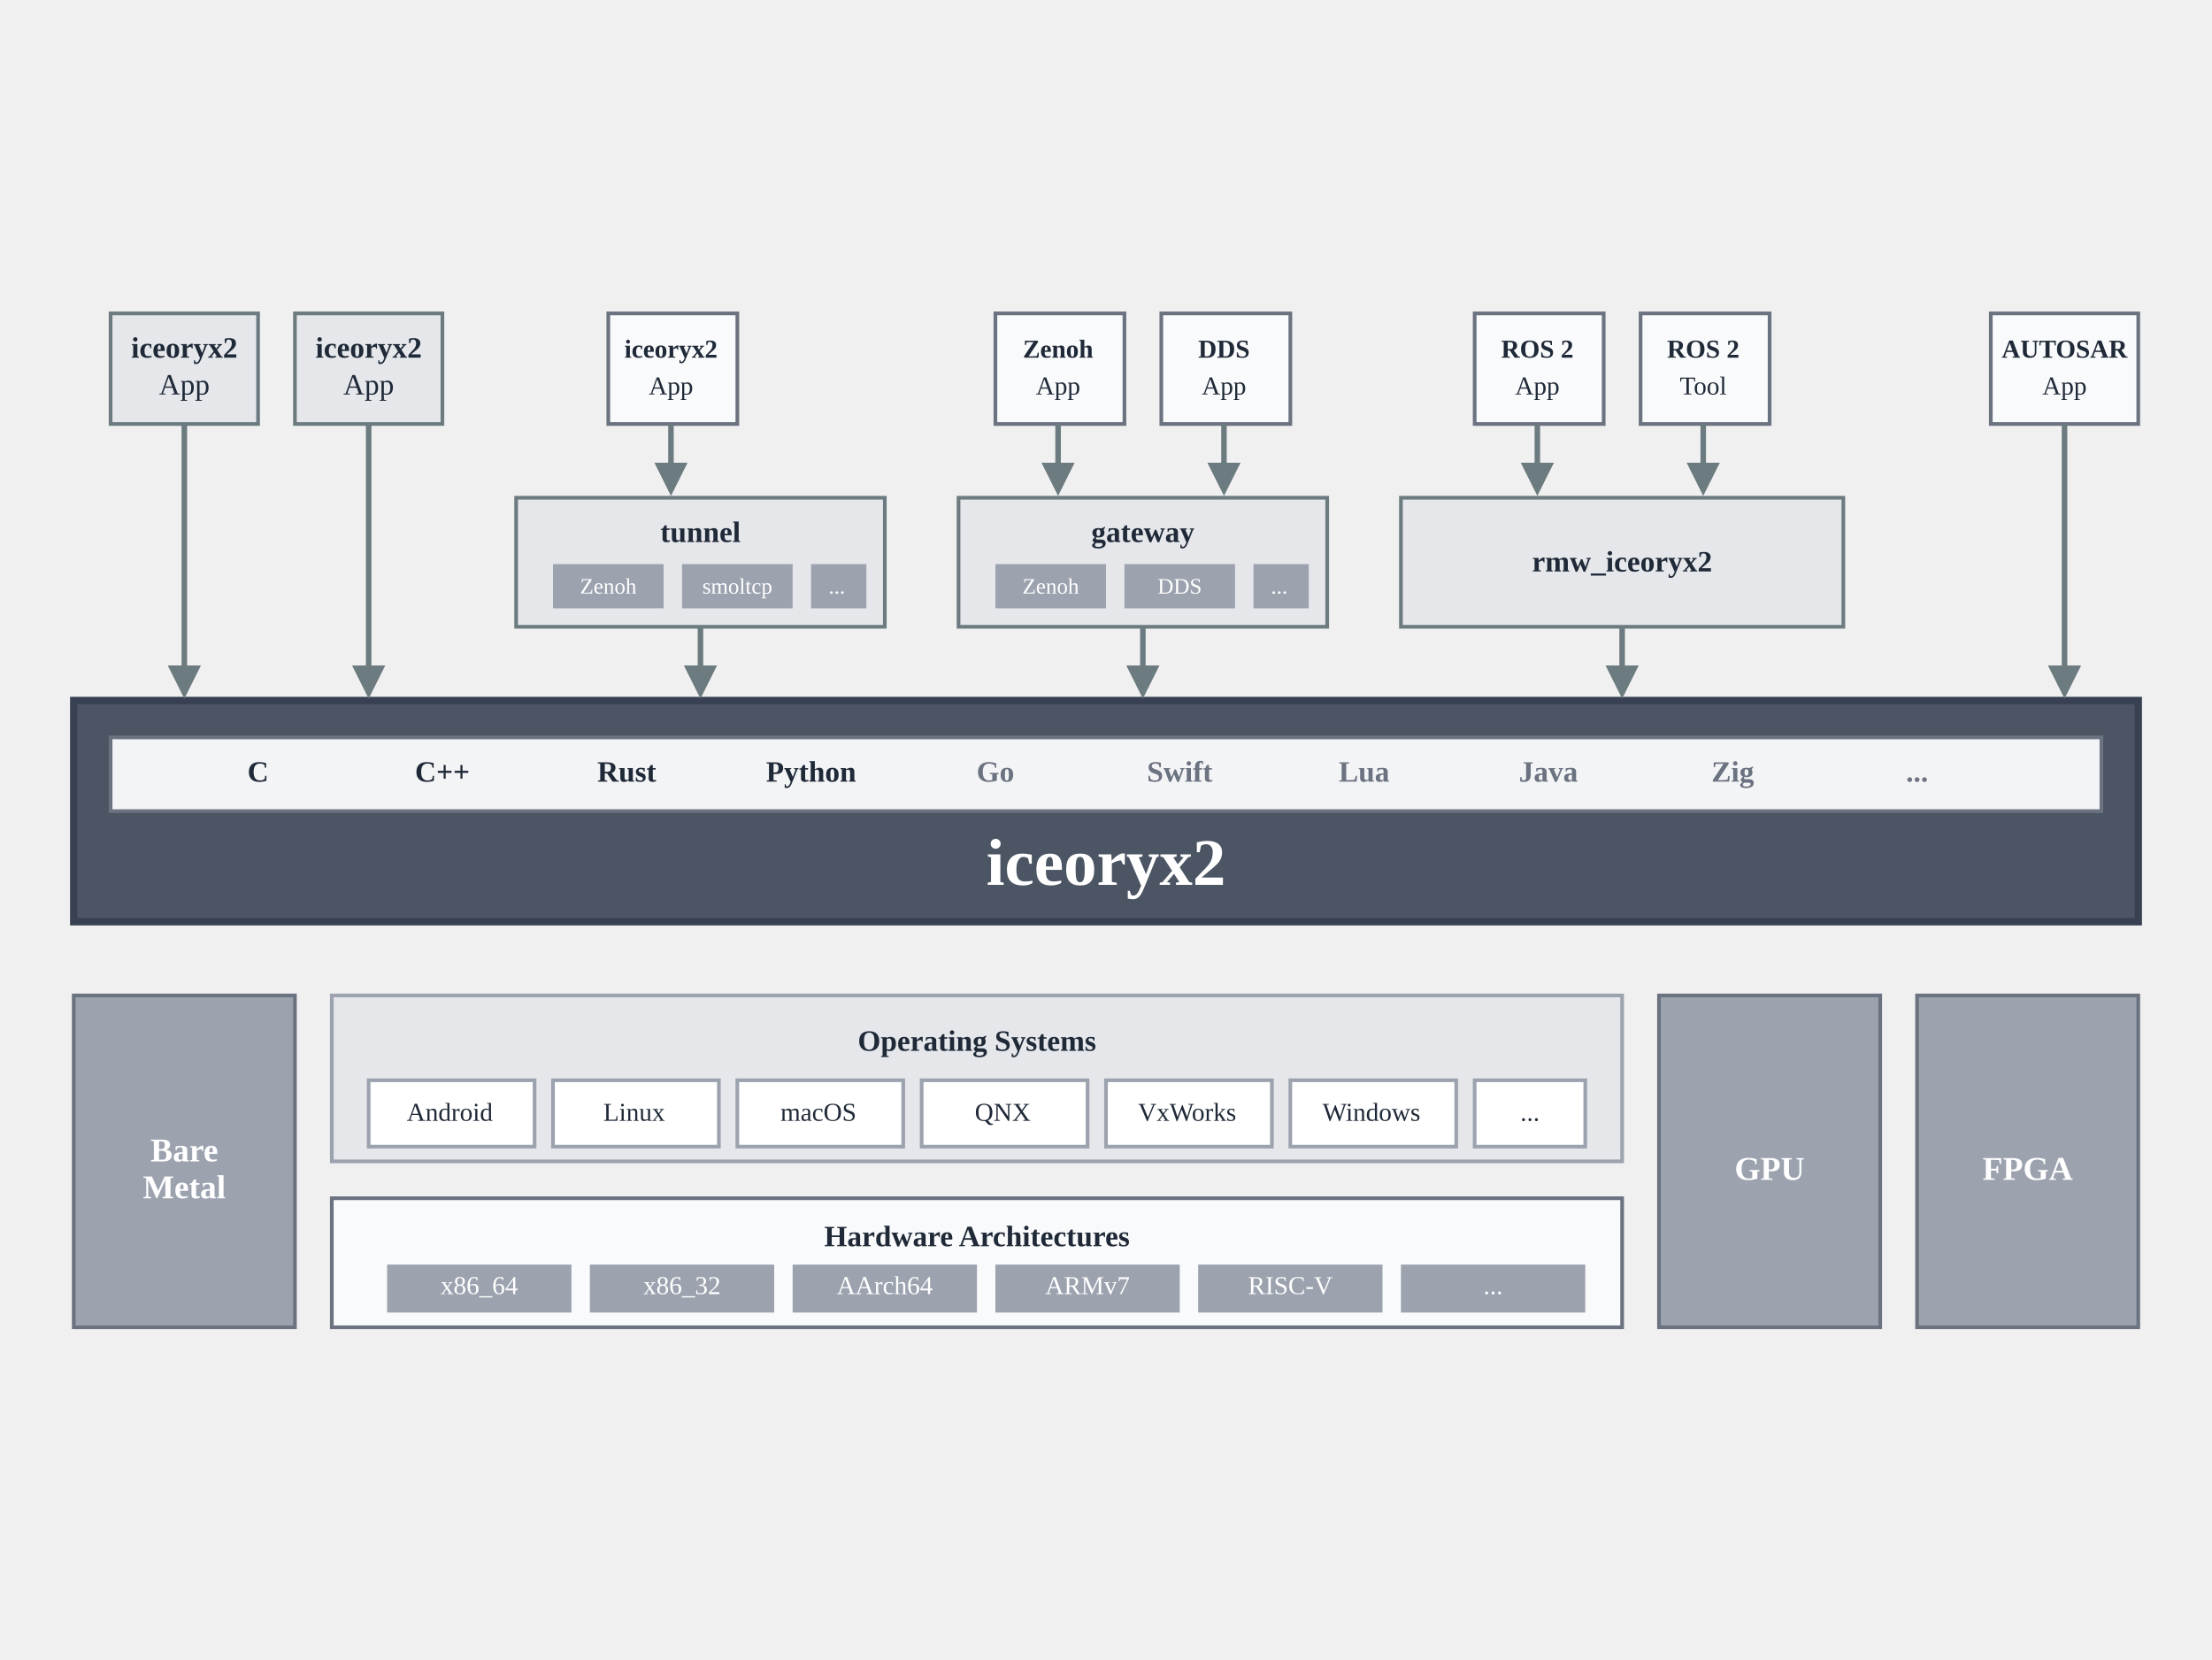
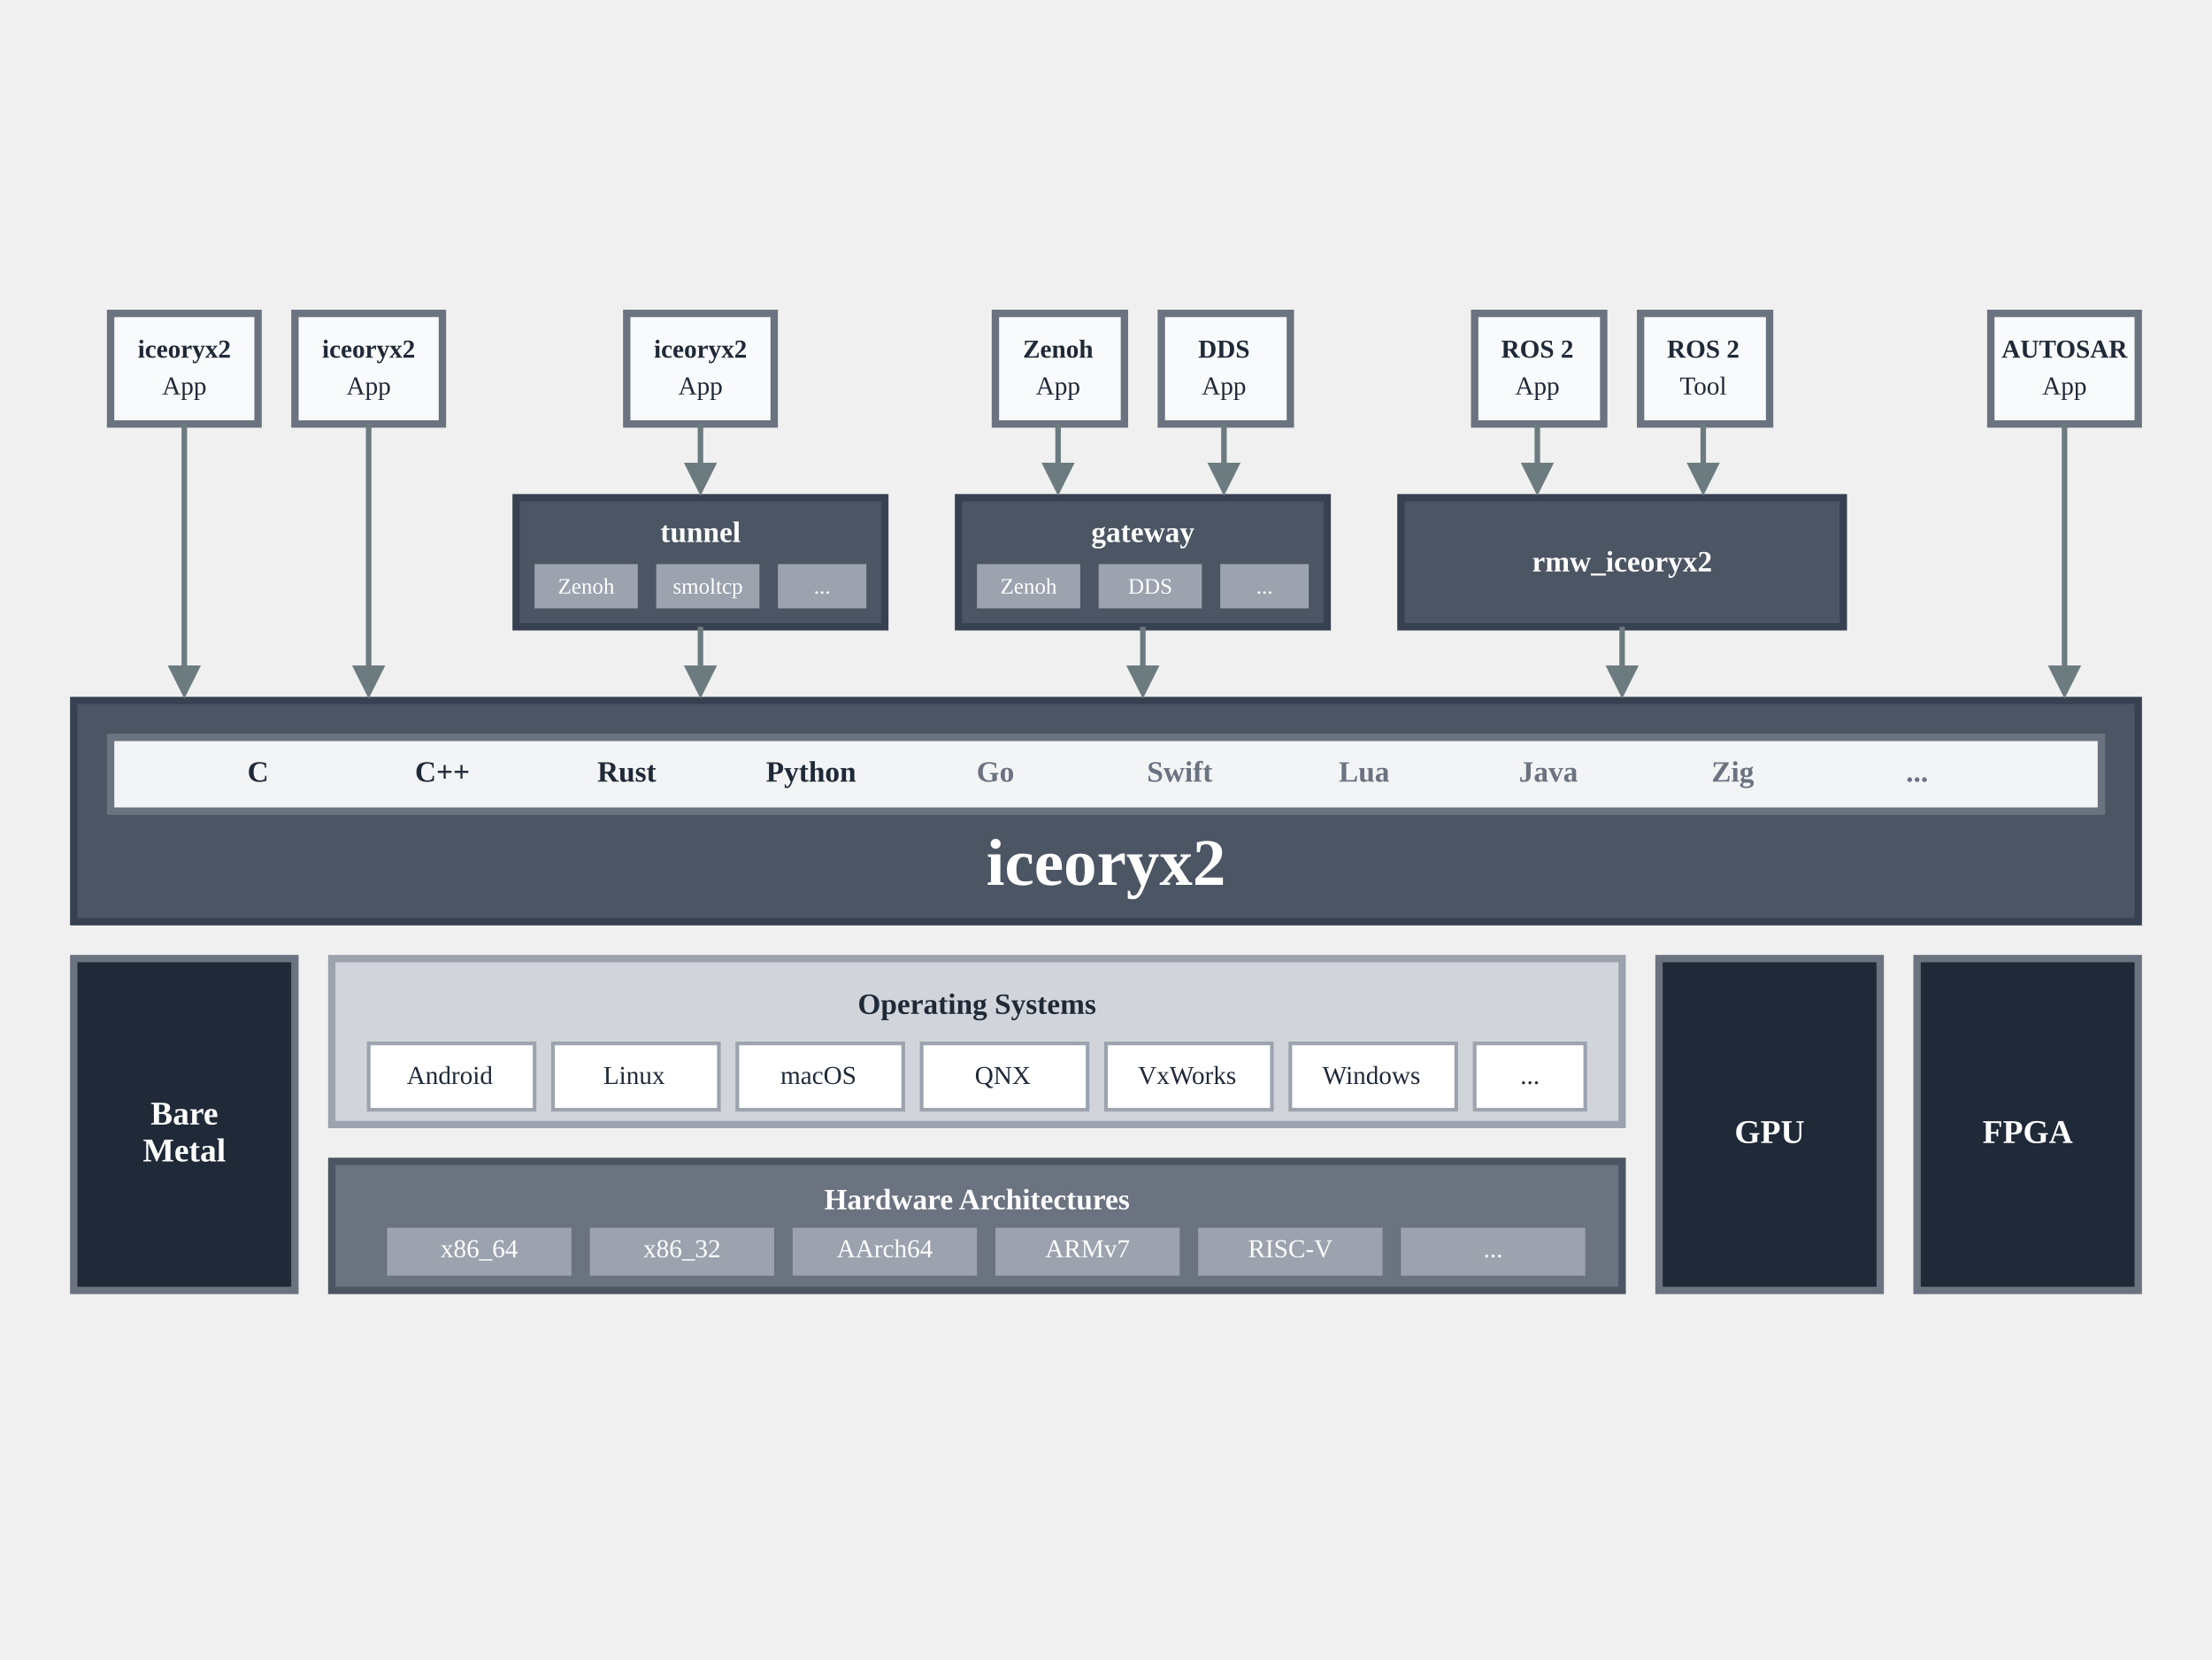
<svg xmlns="http://www.w3.org/2000/svg" viewBox="0 0 600 450">
  <defs>
    <marker id="arrow" markerWidth="6" markerHeight="6" refX="5" refY="3" orient="auto">
      <polygon points="0,0 0,6 6,3" fill="#6c7b7f" />
    </marker>
  </defs>
  <rect width="600" height="450" fill="transparent" />
-   <rect x="30" y="85" width="40" height="30" fill="#e5e7eb" stroke="#6c7b7f" stroke-width="1" />
-   <text x="50" y="97" text-anchor="middle" font-size="8" font-weight="bold" fill="#1f2937">iceoryx2</text>
-   <text x="50" y="107" text-anchor="middle" font-size="8" fill="#1f2937">App</text>
-   <rect x="80" y="85" width="40" height="30" fill="#e5e7eb" stroke="#6c7b7f" stroke-width="1" />
-   <text x="100" y="97" text-anchor="middle" font-size="8" font-weight="bold" fill="#1f2937">iceoryx2</text>
-   <text x="100" y="107" text-anchor="middle" font-size="8" fill="#1f2937">App</text>
-   <rect x="165" y="85" width="35" height="30" fill="#f9fafb" stroke="#6b7280" stroke-width="1" />
-   <text x="182" y="97" text-anchor="middle" font-size="7" font-weight="bold" fill="#1f2937">iceoryx2</text>
-   <text x="182" y="107" text-anchor="middle" font-size="7" fill="#1f2937">App</text>
-   <rect x="270" y="85" width="35" height="30" fill="#f9fafb" stroke="#6b7280" stroke-width="1" />
+   <rect x="30" y="85" width="40" height="30" fill="#f9fafb" stroke="#6b7280" stroke-width="2" />
+   <text x="50" y="97" text-anchor="middle" font-size="7" font-weight="bold" fill="#1f2937">iceoryx2</text>
+   <text x="50" y="107" text-anchor="middle" font-size="7" fill="#1f2937">App</text>
+   <rect x="80" y="85" width="40" height="30" fill="#f9fafb" stroke="#6b7280" stroke-width="2" />
+   <text x="100" y="97" text-anchor="middle" font-size="7" font-weight="bold" fill="#1f2937">iceoryx2</text>
+   <text x="100" y="107" text-anchor="middle" font-size="7" fill="#1f2937">App</text>
+   <rect x="170" y="85" width="40" height="30" fill="#f9fafb" stroke="#6b7280" stroke-width="2" />
+   <text x="190" y="97" text-anchor="middle" font-size="7" font-weight="bold" fill="#1f2937">iceoryx2</text>
+   <text x="190" y="107" text-anchor="middle" font-size="7" fill="#1f2937">App</text>
+   <rect x="270" y="85" width="35" height="30" fill="#f9fafb" stroke="#6b7280" stroke-width="2" />
  <text x="287" y="97" text-anchor="middle" font-size="7" font-weight="bold" fill="#1f2937">Zenoh</text>
  <text x="287" y="107" text-anchor="middle" font-size="7" fill="#1f2937">App</text>
-   <rect x="315" y="85" width="35" height="30" fill="#f9fafb" stroke="#6b7280" stroke-width="1" />
+   <rect x="315" y="85" width="35" height="30" fill="#f9fafb" stroke="#6b7280" stroke-width="2" />
  <text x="332" y="97" text-anchor="middle" font-size="7" font-weight="bold" fill="#1f2937">DDS</text>
  <text x="332" y="107" text-anchor="middle" font-size="7" fill="#1f2937">App</text>
-   <rect x="400" y="85" width="35" height="30" fill="#f9fafb" stroke="#6b7280" stroke-width="1" />
+   <rect x="400" y="85" width="35" height="30" fill="#f9fafb" stroke="#6b7280" stroke-width="2" />
  <text x="417" y="97" text-anchor="middle" font-size="7" font-weight="bold" fill="#1f2937">ROS 2</text>
  <text x="417" y="107" text-anchor="middle" font-size="7" fill="#1f2937">App</text>
-   <rect x="445" y="85" width="35" height="30" fill="#f9fafb" stroke="#6b7280" stroke-width="1" />
+   <rect x="445" y="85" width="35" height="30" fill="#f9fafb" stroke="#6b7280" stroke-width="2" />
  <text x="462" y="97" text-anchor="middle" font-size="7" font-weight="bold" fill="#1f2937">ROS 2</text>
  <text x="462" y="107" text-anchor="middle" font-size="7" fill="#1f2937">Tool</text>
-   <rect x="540" y="85" width="40" height="30" fill="#f9fafb" stroke="#6b7280" stroke-width="1" />
+   <rect x="540" y="85" width="40" height="30" fill="#f9fafb" stroke="#6b7280" stroke-width="2" />
  <text x="560" y="97" text-anchor="middle" font-size="7" font-weight="bold" fill="#1f2937">AUTOSAR</text>
  <text x="560" y="107" text-anchor="middle" font-size="7" fill="#1f2937">App</text>
-   <rect x="140" y="135" width="100" height="35" fill="#e5e7eb" stroke="#6c7b7f" stroke-width="1" />
-   <text x="190" y="147" text-anchor="middle" font-size="8" font-weight="bold" fill="#1f2937">tunnel</text>
-   <rect x="150" y="153" width="30" height="12" fill="#9ca3af" />
-   <text x="165" y="161" text-anchor="middle" font-size="6" fill="white">Zenoh</text>
-   <rect x="185" y="153" width="30" height="12" fill="#9ca3af" />
-   <text x="200" y="161" text-anchor="middle" font-size="6" fill="white">smoltcp</text>
-   <rect x="220" y="153" width="15" height="12" fill="#9ca3af" />
-   <text x="227" y="161" text-anchor="middle" font-size="6" fill="white">...</text>
-   <rect x="260" y="135" width="100" height="35" fill="#e5e7eb" stroke="#6c7b7f" stroke-width="1" />
-   <text x="310" y="147" text-anchor="middle" font-size="8" font-weight="bold" fill="#1f2937">gateway</text>
-   <rect x="270" y="153" width="30" height="12" fill="#9ca3af" />
-   <text x="285" y="161" text-anchor="middle" font-size="6" fill="white">Zenoh</text>
-   <rect x="305" y="153" width="30" height="12" fill="#9ca3af" />
-   <text x="320" y="161" text-anchor="middle" font-size="6" fill="white">DDS</text>
-   <rect x="340" y="153" width="15" height="12" fill="#9ca3af" />
-   <text x="347" y="161" text-anchor="middle" font-size="6" fill="white">...</text>
-   <rect x="380" y="135" width="120" height="35" fill="#e5e7eb" stroke="#6c7b7f" stroke-width="1" />
-   <text x="440" y="155" text-anchor="middle" font-size="8" font-weight="bold" fill="#1f2937">rmw_iceoryx2</text>
+   <rect x="140" y="135" width="100" height="35" fill="#4b5563" stroke="#374151" stroke-width="2" />
+   <text x="190" y="147" text-anchor="middle" font-size="8" font-weight="bold" fill="white">tunnel</text>
+   <rect x="145" y="153" width="28" height="12" fill="#9ca3af" />
+   <text x="159" y="161" text-anchor="middle" font-size="6" fill="white">Zenoh</text>
+   <rect x="178" y="153" width="28" height="12" fill="#9ca3af" />
+   <text x="192" y="161" text-anchor="middle" font-size="6" fill="white">smoltcp</text>
+   <rect x="211" y="153" width="24" height="12" fill="#9ca3af" />
+   <text x="223" y="161" text-anchor="middle" font-size="6" fill="white">...</text>
+   <rect x="260" y="135" width="100" height="35" fill="#4b5563" stroke="#374151" stroke-width="2" />
+   <text x="310" y="147" text-anchor="middle" font-size="8" font-weight="bold" fill="white">gateway</text>
+   <rect x="265" y="153" width="28" height="12" fill="#9ca3af" />
+   <text x="279" y="161" text-anchor="middle" font-size="6" fill="white">Zenoh</text>
+   <rect x="298" y="153" width="28" height="12" fill="#9ca3af" />
+   <text x="312" y="161" text-anchor="middle" font-size="6" fill="white">DDS</text>
+   <rect x="331" y="153" width="24" height="12" fill="#9ca3af" />
+   <text x="343" y="161" text-anchor="middle" font-size="6" fill="white">...</text>
+   <rect x="380" y="135" width="120" height="35" fill="#4b5563" stroke="#374151" stroke-width="2" />
+   <text x="440" y="155" text-anchor="middle" font-size="8" font-weight="bold" fill="white">rmw_iceoryx2</text>
  <rect x="20" y="190" width="560" height="60" fill="#4b5563" stroke="#374151" stroke-width="2" />
  <text x="300" y="240" text-anchor="middle" font-size="18" font-weight="bold" fill="white">iceoryx2</text>
-   <rect x="30" y="200" width="540" height="20" fill="#f3f4f6" stroke="#6b7280" stroke-width="1" />
+   <rect x="30" y="200" width="540" height="20" fill="#f3f4f6" stroke="#6b7280" stroke-width="2" />
  <text x="70" y="212" text-anchor="middle" font-size="8" font-weight="bold" fill="#1f2937">C</text>
  <text x="120" y="212" text-anchor="middle" font-size="8" font-weight="bold" fill="#1f2937">C++</text>
  <text x="170" y="212" text-anchor="middle" font-size="8" font-weight="bold" fill="#1f2937">Rust</text>
  <text x="220" y="212" text-anchor="middle" font-size="8" font-weight="bold" fill="#1f2937">Python</text>
  <text x="270" y="212" text-anchor="middle" font-size="8" font-weight="bold" fill="#6b7280">Go</text>
  <text x="320" y="212" text-anchor="middle" font-size="8" font-weight="bold" fill="#6b7280">Swift</text>
  <text x="370" y="212" text-anchor="middle" font-size="8" font-weight="bold" fill="#6b7280">Lua</text>
  <text x="420" y="212" text-anchor="middle" font-size="8" font-weight="bold" fill="#6b7280">Java</text>
  <text x="470" y="212" text-anchor="middle" font-size="8" font-weight="bold" fill="#6b7280">Zig</text>
  <text x="520" y="212" text-anchor="middle" font-size="8" font-weight="bold" fill="#6b7280">...</text>
-   <rect x="20" y="270" width="60" height="90" fill="#9ca3af" stroke="#6b7280" stroke-width="1" />
-   <text x="50" y="315" text-anchor="middle" font-size="9" font-weight="bold" fill="white">Bare</text>
-   <text x="50" y="325" text-anchor="middle" font-size="9" font-weight="bold" fill="white">Metal</text>
-   <rect x="90" y="270" width="350" height="45" fill="#e5e7eb" stroke="#9ca3af" stroke-width="1" />
-   <text x="265" y="285" text-anchor="middle" font-size="8" font-weight="bold" fill="#1f2937">Operating Systems</text>
-   <rect x="100" y="293" width="45" height="18" fill="white" stroke="#9ca3af" />
-   <text x="122" y="304" text-anchor="middle" font-size="7" fill="#1f2937">Android</text>
-   <rect x="150" y="293" width="45" height="18" fill="white" stroke="#9ca3af" />
-   <text x="172" y="304" text-anchor="middle" font-size="7" fill="#1f2937">Linux</text>
-   <rect x="200" y="293" width="45" height="18" fill="white" stroke="#9ca3af" />
-   <text x="222" y="304" text-anchor="middle" font-size="7" fill="#1f2937">macOS</text>
-   <rect x="250" y="293" width="45" height="18" fill="white" stroke="#9ca3af" />
-   <text x="272" y="304" text-anchor="middle" font-size="7" fill="#1f2937">QNX</text>
-   <rect x="300" y="293" width="45" height="18" fill="white" stroke="#9ca3af" />
-   <text x="322" y="304" text-anchor="middle" font-size="7" fill="#1f2937">VxWorks</text>
-   <rect x="350" y="293" width="45" height="18" fill="white" stroke="#9ca3af" />
-   <text x="372" y="304" text-anchor="middle" font-size="7" fill="#1f2937">Windows</text>
-   <rect x="400" y="293" width="30" height="18" fill="white" stroke="#9ca3af" />
-   <text x="415" y="304" text-anchor="middle" font-size="7" fill="#1f2937">...</text>
-   <rect x="450" y="270" width="60" height="90" fill="#9ca3af" stroke="#6b7280" stroke-width="1" />
-   <text x="480" y="320" text-anchor="middle" font-size="9" font-weight="bold" fill="white">GPU</text>
-   <rect x="520" y="270" width="60" height="90" fill="#9ca3af" stroke="#6b7280" stroke-width="1" />
-   <text x="550" y="320" text-anchor="middle" font-size="9" font-weight="bold" fill="white">FPGA</text>
-   <rect x="90" y="325" width="350" height="35" fill="#f9fafb" stroke="#6b7280" stroke-width="1" />
-   <text x="265" y="338" text-anchor="middle" font-size="8" font-weight="bold" fill="#1f2937">Hardware Architectures</text>
-   <rect x="105" y="343" width="50" height="13" fill="#9ca3af" />
-   <text x="130" y="351" text-anchor="middle" font-size="7" fill="white">x86_64</text>
-   <rect x="160" y="343" width="50" height="13" fill="#9ca3af" />
-   <text x="185" y="351" text-anchor="middle" font-size="7" fill="white">x86_32</text>
-   <rect x="215" y="343" width="50" height="13" fill="#9ca3af" />
-   <text x="240" y="351" text-anchor="middle" font-size="7" fill="white">AArch64</text>
-   <rect x="270" y="343" width="50" height="13" fill="#9ca3af" />
-   <text x="295" y="351" text-anchor="middle" font-size="7" fill="white">ARMv7</text>
-   <rect x="325" y="343" width="50" height="13" fill="#9ca3af" />
-   <text x="350" y="351" text-anchor="middle" font-size="7" fill="white">RISC-V</text>
-   <rect x="380" y="343" width="50" height="13" fill="#9ca3af" />
-   <text x="405" y="351" text-anchor="middle" font-size="7" fill="white">...</text>
+   <rect x="20" y="260" width="60" height="90" fill="#1f2937" stroke="#6b7280" stroke-width="2" />
+   <text x="50" y="305" text-anchor="middle" font-size="9" font-weight="bold" fill="white">Bare</text>
+   <text x="50" y="315" text-anchor="middle" font-size="9" font-weight="bold" fill="white">Metal</text>
+   <rect x="90" y="260" width="350" height="45" fill="#d1d5db" stroke="#9ca3af" stroke-width="2" />
+   <text x="265" y="275" text-anchor="middle" font-size="8" font-weight="bold" fill="#1f2937">Operating Systems</text>
+   <rect x="100" y="283" width="45" height="18" fill="white" stroke="#9ca3af" />
+   <text x="122" y="294" text-anchor="middle" font-size="7" fill="#1f2937">Android</text>
+   <rect x="150" y="283" width="45" height="18" fill="white" stroke="#9ca3af" />
+   <text x="172" y="294" text-anchor="middle" font-size="7" fill="#1f2937">Linux</text>
+   <rect x="200" y="283" width="45" height="18" fill="white" stroke="#9ca3af" />
+   <text x="222" y="294" text-anchor="middle" font-size="7" fill="#1f2937">macOS</text>
+   <rect x="250" y="283" width="45" height="18" fill="white" stroke="#9ca3af" />
+   <text x="272" y="294" text-anchor="middle" font-size="7" fill="#1f2937">QNX</text>
+   <rect x="300" y="283" width="45" height="18" fill="white" stroke="#9ca3af" />
+   <text x="322" y="294" text-anchor="middle" font-size="7" fill="#1f2937">VxWorks</text>
+   <rect x="350" y="283" width="45" height="18" fill="white" stroke="#9ca3af" />
+   <text x="372" y="294" text-anchor="middle" font-size="7" fill="#1f2937">Windows</text>
+   <rect x="400" y="283" width="30" height="18" fill="white" stroke="#9ca3af" />
+   <text x="415" y="294" text-anchor="middle" font-size="7" fill="#1f2937">...</text>
+   <rect x="450" y="260" width="60" height="90" fill="#1f2937" stroke="#6b7280" stroke-width="2" />
+   <text x="480" y="310" text-anchor="middle" font-size="9" font-weight="bold" fill="white">GPU</text>
+   <rect x="520" y="260" width="60" height="90" fill="#1f2937" stroke="#6b7280" stroke-width="2" />
+   <text x="550" y="310" text-anchor="middle" font-size="9" font-weight="bold" fill="white">FPGA</text>
+   <rect x="90" y="315" width="350" height="35" fill="#6b7280" stroke="#4b5563" stroke-width="2" />
+   <text x="265" y="328" text-anchor="middle" font-size="8" font-weight="bold" fill="white">Hardware Architectures</text>
+   <rect x="105" y="333" width="50" height="13" fill="#9ca3af" />
+   <text x="130" y="341" text-anchor="middle" font-size="7" fill="white">x86_64</text>
+   <rect x="160" y="333" width="50" height="13" fill="#9ca3af" />
+   <text x="185" y="341" text-anchor="middle" font-size="7" fill="white">x86_32</text>
+   <rect x="215" y="333" width="50" height="13" fill="#9ca3af" />
+   <text x="240" y="341" text-anchor="middle" font-size="7" fill="white">AArch64</text>
+   <rect x="270" y="333" width="50" height="13" fill="#9ca3af" />
+   <text x="295" y="341" text-anchor="middle" font-size="7" fill="white">ARMv7</text>
+   <rect x="325" y="333" width="50" height="13" fill="#9ca3af" />
+   <text x="350" y="341" text-anchor="middle" font-size="7" fill="white">RISC-V</text>
+   <rect x="380" y="333" width="50" height="13" fill="#9ca3af" />
+   <text x="405" y="341" text-anchor="middle" font-size="7" fill="white">...</text>
  <line x1="50" y1="115" x2="50" y2="188" stroke="#6c7b7f" stroke-width="1.5" marker-end="url(#arrow)" />
  <line x1="100" y1="115" x2="100" y2="188" stroke="#6c7b7f" stroke-width="1.5" marker-end="url(#arrow)" />
-   <line x1="182" y1="115" x2="182" y2="133" stroke="#6c7b7f" stroke-width="1.5" marker-end="url(#arrow)" />
+   <line x1="190" y1="115" x2="190" y2="133" stroke="#6c7b7f" stroke-width="1.5" marker-end="url(#arrow)" />
  <line x1="190" y1="170" x2="190" y2="188" stroke="#6c7b7f" stroke-width="1.5" marker-end="url(#arrow)" />
  <line x1="287" y1="115" x2="287" y2="133" stroke="#6c7b7f" stroke-width="1.5" marker-end="url(#arrow)" />
  <line x1="332" y1="115" x2="332" y2="133" stroke="#6c7b7f" stroke-width="1.5" marker-end="url(#arrow)" />
  <line x1="310" y1="170" x2="310" y2="188" stroke="#6c7b7f" stroke-width="1.5" marker-end="url(#arrow)" />
  <line x1="417" y1="115" x2="417" y2="133" stroke="#6c7b7f" stroke-width="1.5" marker-end="url(#arrow)" />
  <line x1="462" y1="115" x2="462" y2="133" stroke="#6c7b7f" stroke-width="1.5" marker-end="url(#arrow)" />
  <line x1="440" y1="170" x2="440" y2="188" stroke="#6c7b7f" stroke-width="1.5" marker-end="url(#arrow)" />
  <line x1="560" y1="115" x2="560" y2="188" stroke="#6c7b7f" stroke-width="1.5" marker-end="url(#arrow)" />
</svg>
